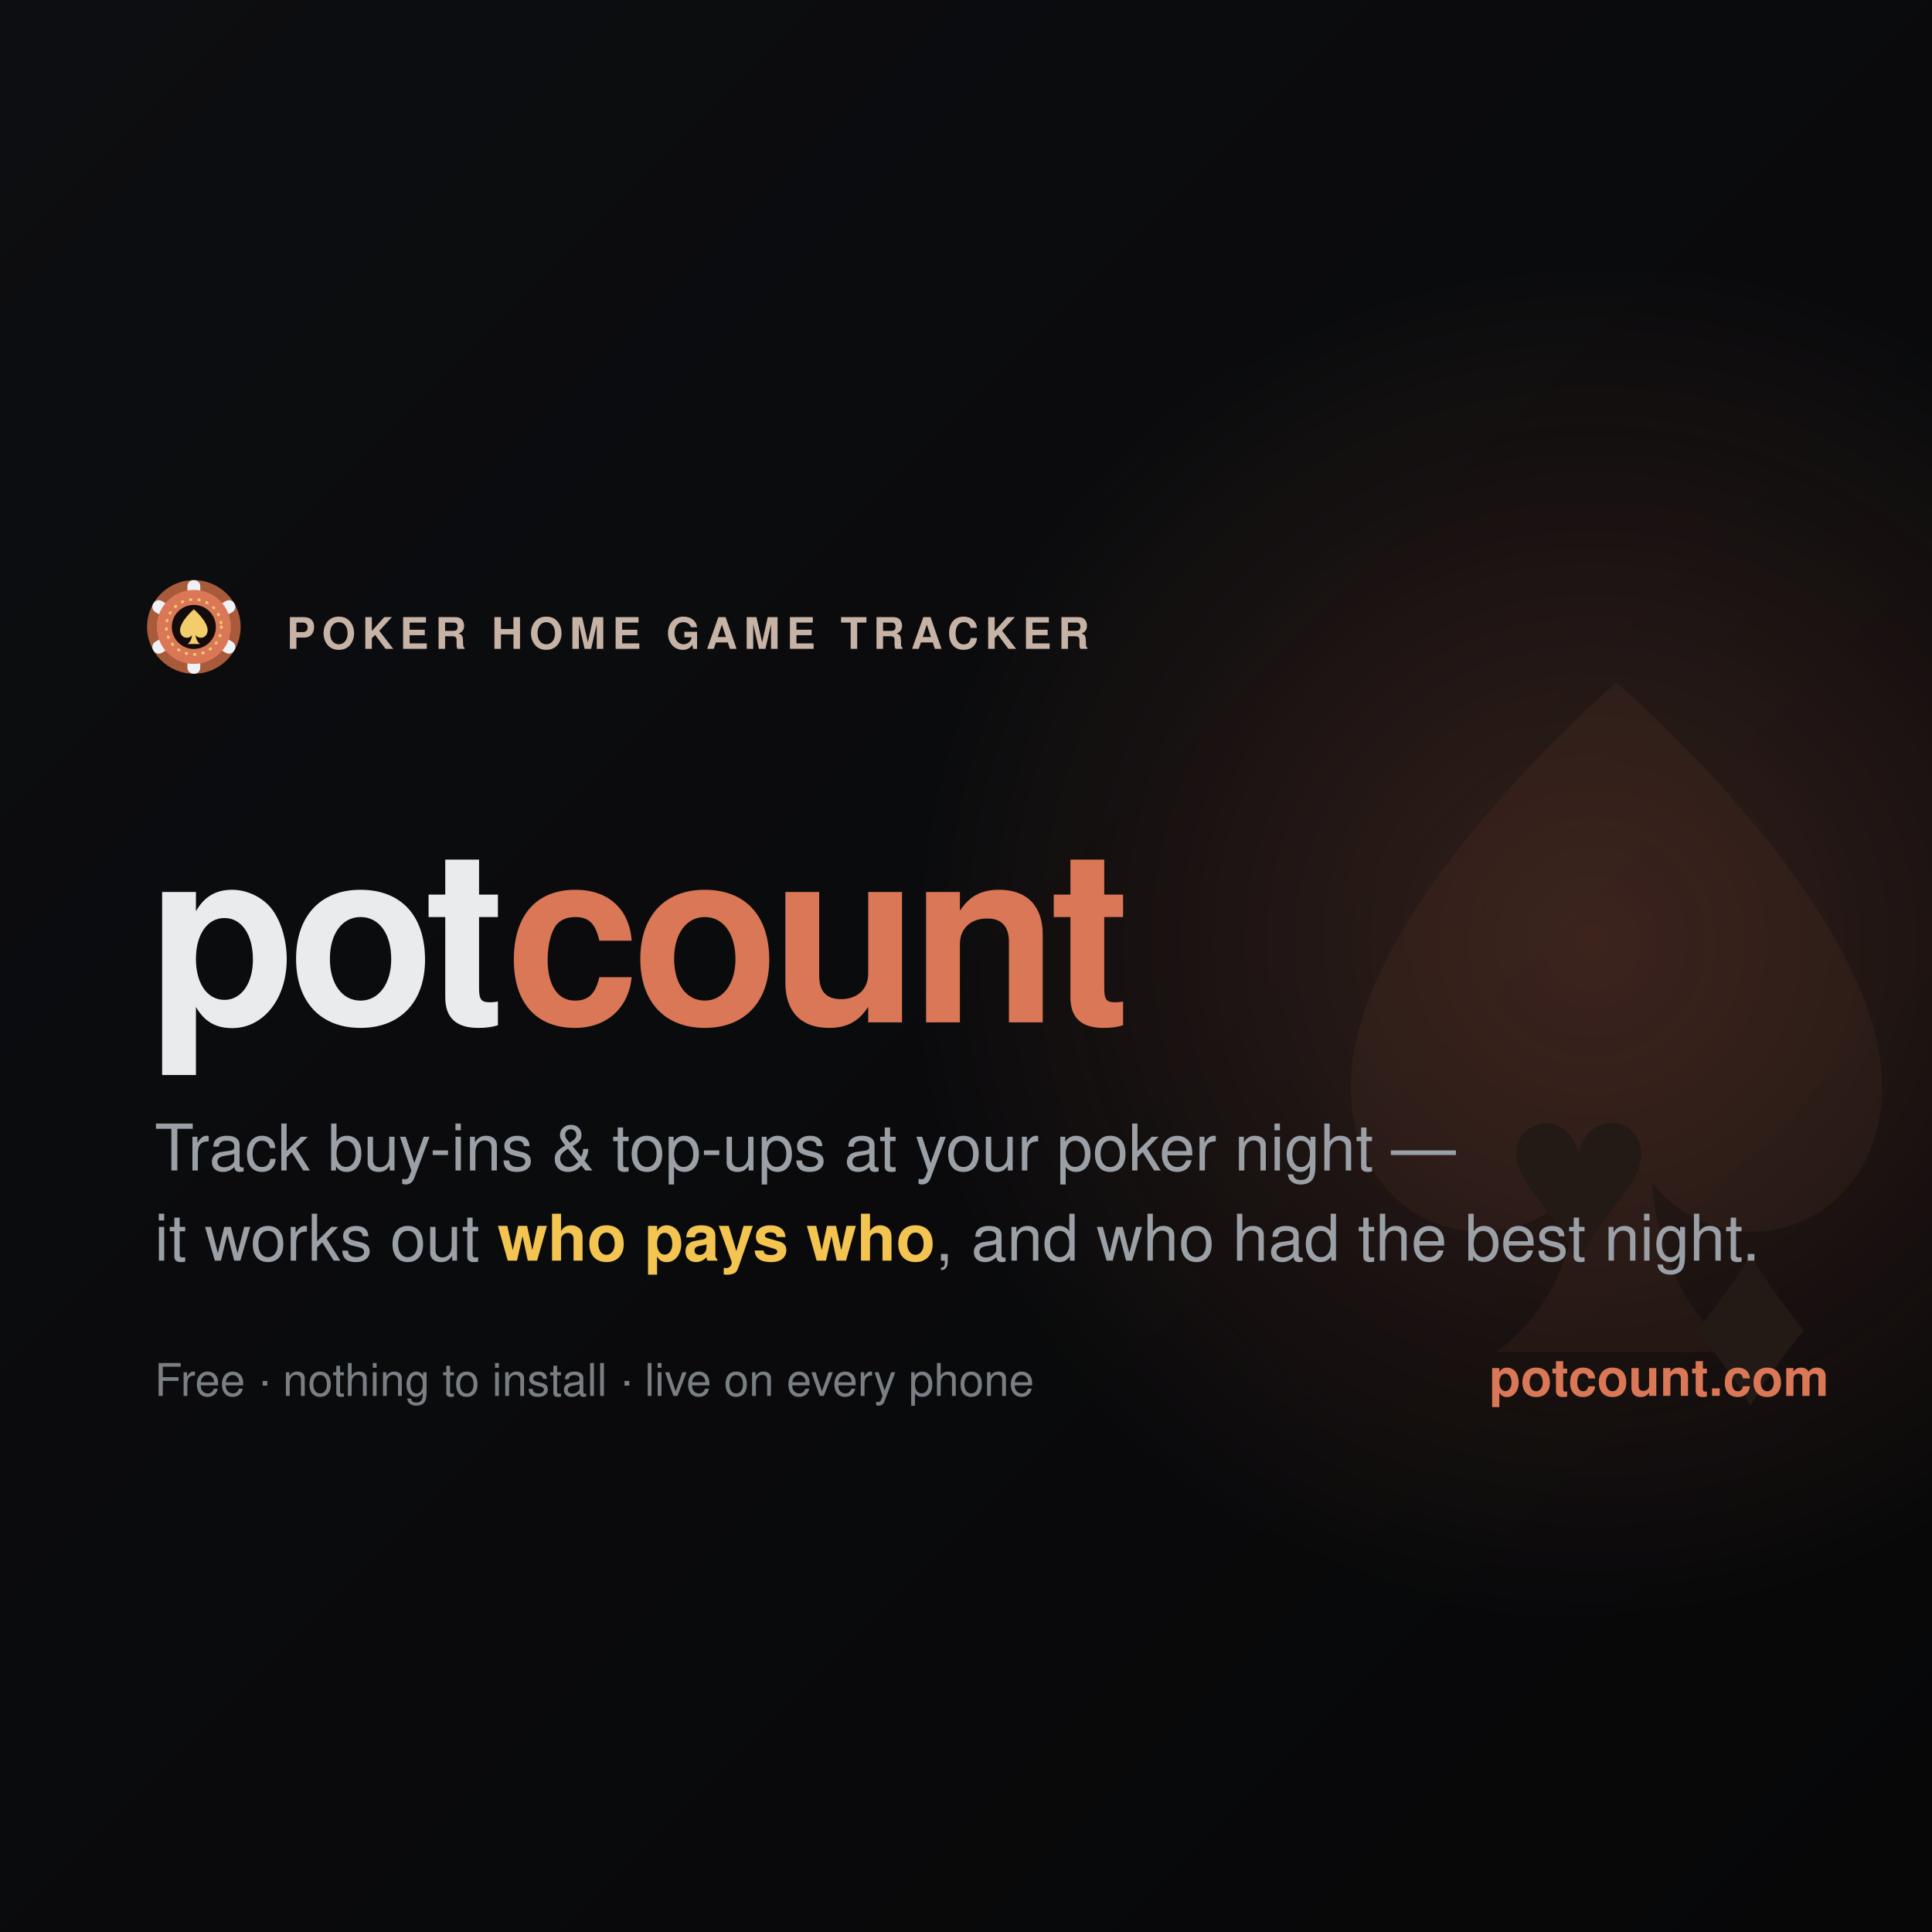
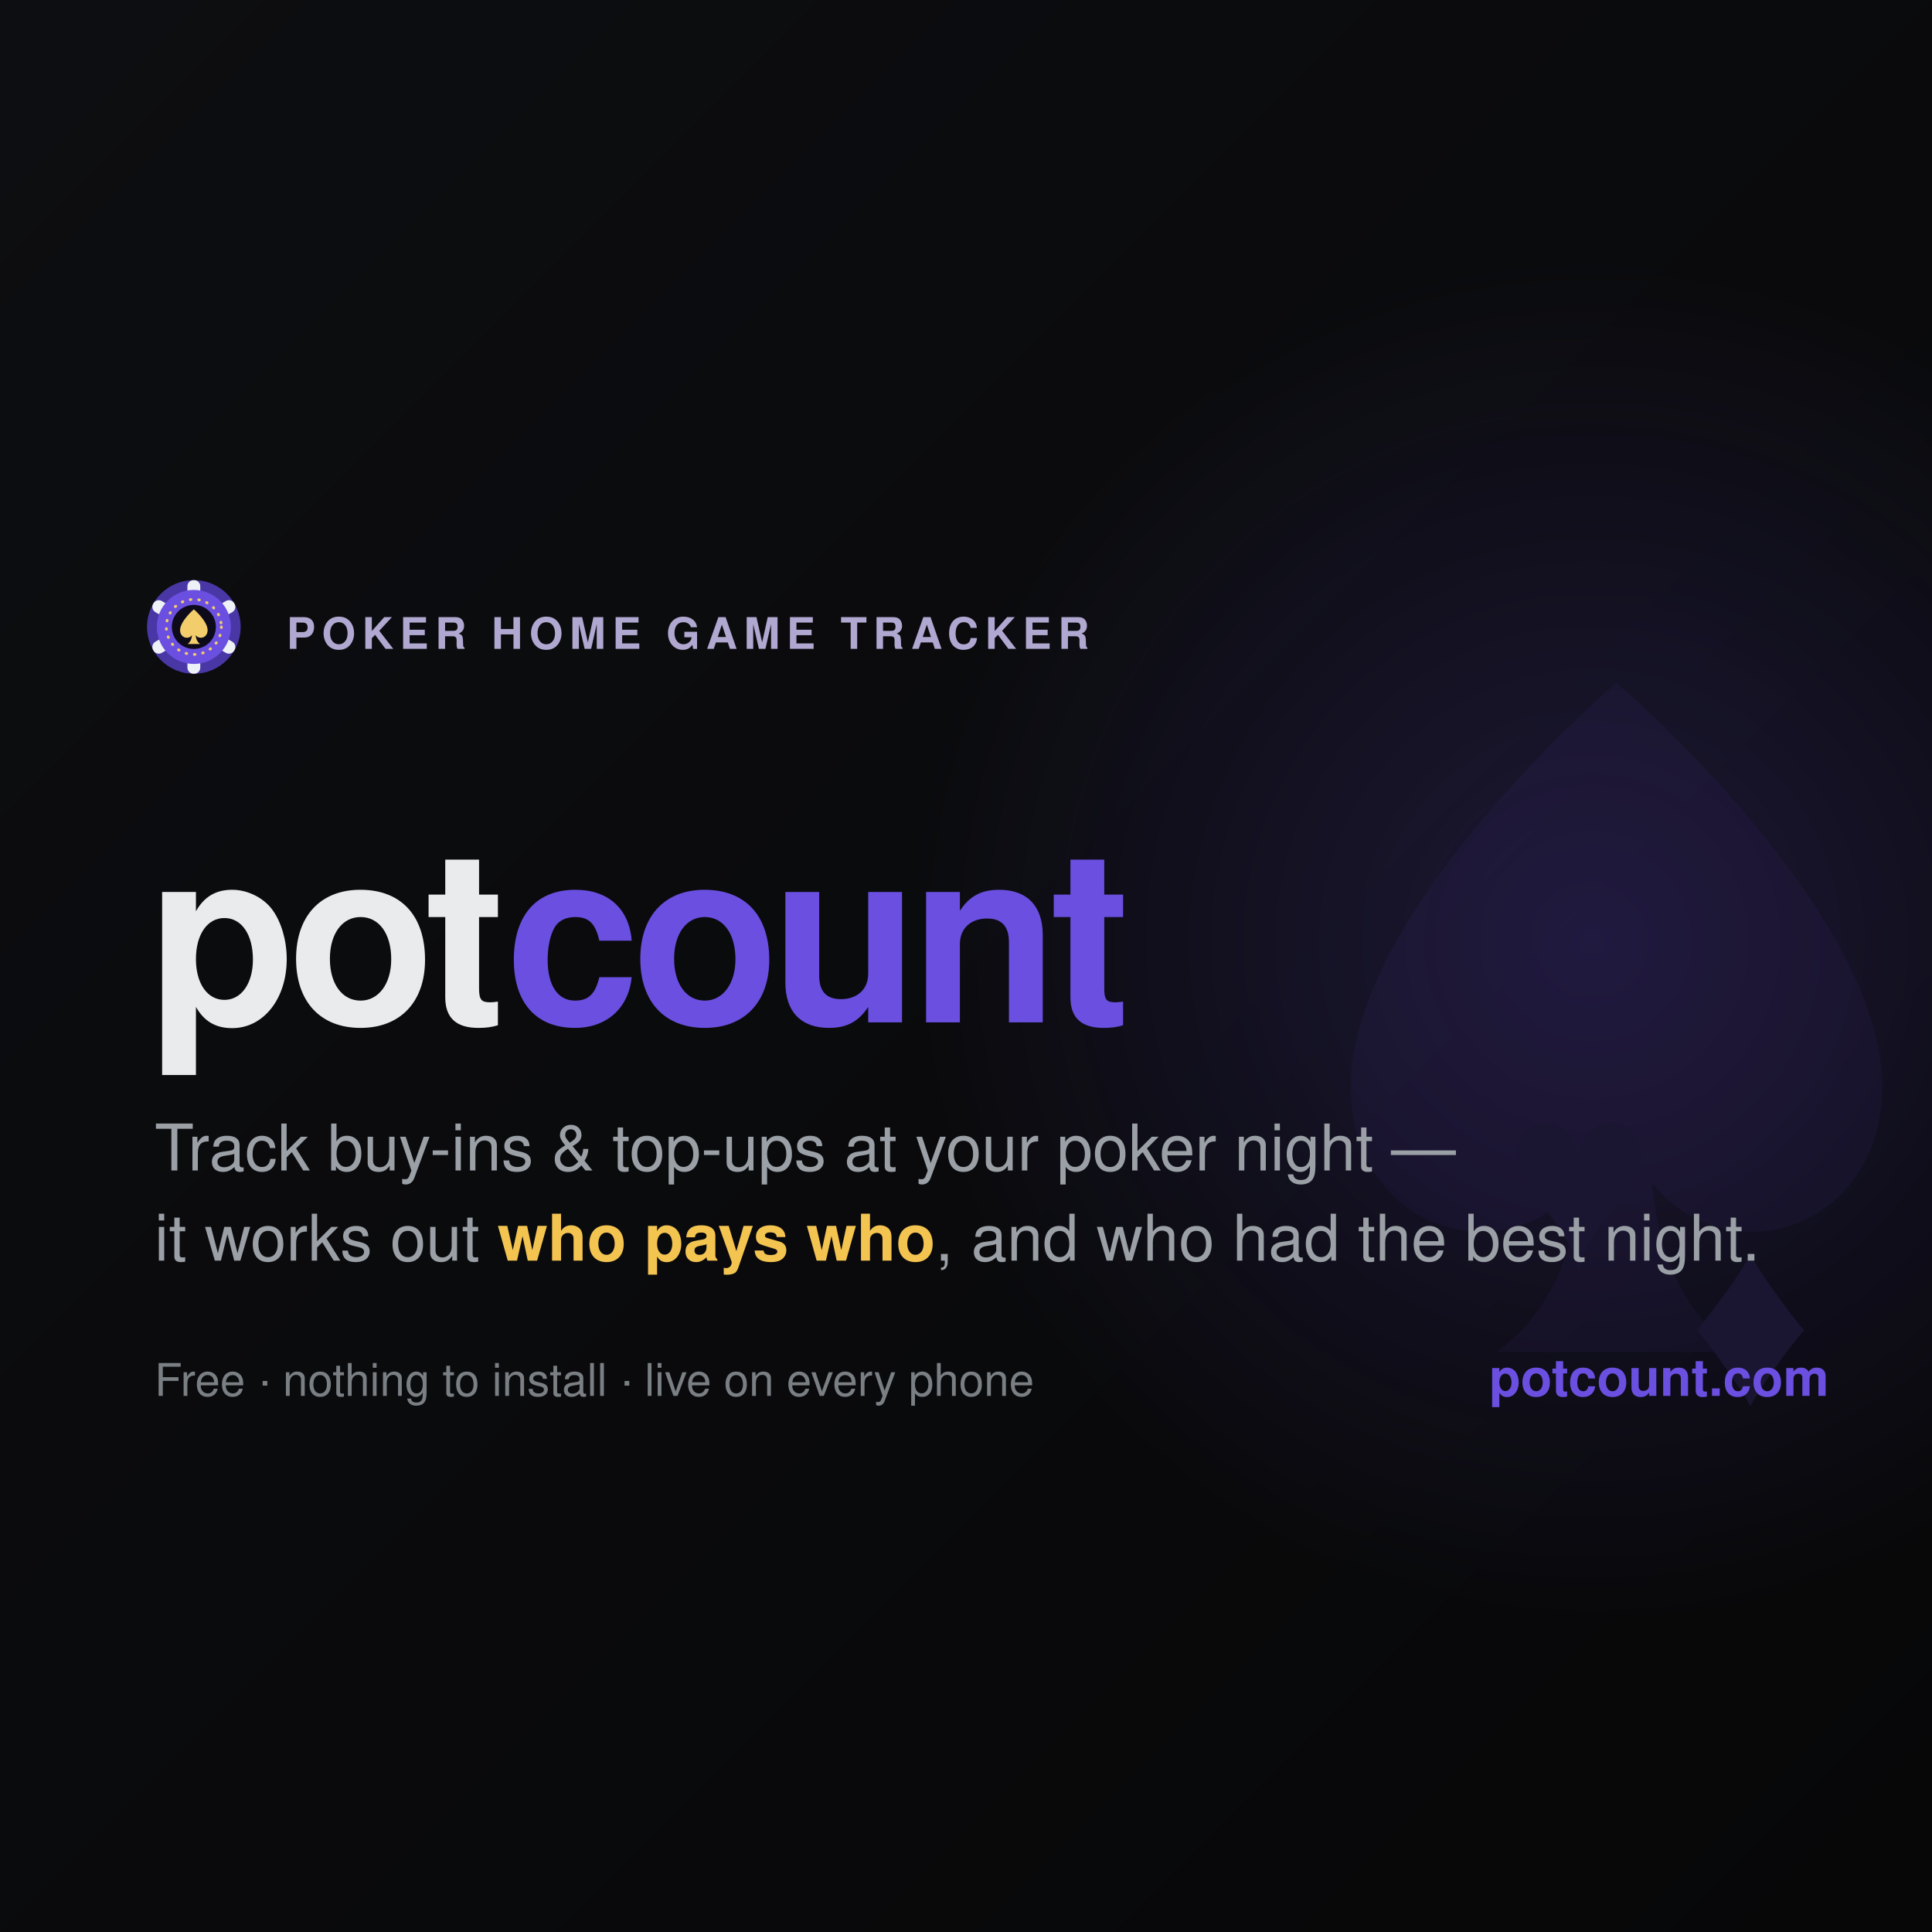
<svg xmlns="http://www.w3.org/2000/svg" width="1200" height="1200" viewBox="0 0 1200 1200" font-family="'Helvetica Neue', Helvetica, Arial, sans-serif">
  <defs>
    <linearGradient id="bg" x1="0" y1="0" x2="1" y2="1">
      <stop offset="0" stop-color="#0d0e11" />
      <stop offset="1" stop-color="#070708" />
    </linearGradient>
    <radialGradient id="glow" cx="0.5" cy="0.5" r="0.5">
-       <stop offset="0" stop-color="#da7756" stop-opacity="0.20" />
-       <stop offset="1" stop-color="#da7756" stop-opacity="0" />
+       <stop offset="0" stop-color="#6b4fe0" stop-opacity="0.20" />
+       <stop offset="1" stop-color="#6b4fe0" stop-opacity="0" />
    </radialGradient>
  </defs>
  <rect width="1200" height="1200" fill="url(#bg)" />
  <g transform="translate(0 285)">
    <circle cx="990" cy="300" r="430" fill="url(#glow)" />
-     <path transform="translate(740 95) scale(22)" fill="#da7756" fill-opacity="0.06" d="M12 2C12 2 4.5 8.4 4.5 13.4C4.5 15.9 6.2 17.5 8.2 17.5C9.4 17.5 10.4 16.9 11 16.1C10.8 18.3 10 19.9 8.6 20.9L15.4 20.9C14 19.9 13.2 18.3 13 16.1C13.6 16.9 14.6 17.5 15.8 17.5C17.8 17.5 19.5 15.9 19.5 13.4C19.5 8.4 12 2 12 2Z" />
-     <g font-size="120" font-weight="700" fill="#231915">
+     <path transform="translate(740 95) scale(22)" fill="#6b4fe0" fill-opacity="0.06" d="M12 2C12 2 4.5 8.4 4.5 13.4C4.5 15.9 6.2 17.5 8.2 17.5C9.4 17.5 10.4 16.9 11 16.1C10.8 18.3 10 19.9 8.6 20.9L15.4 20.9C14 19.9 13.2 18.3 13 16.1C13.6 16.9 14.6 17.5 15.8 17.5C17.8 17.5 19.5 15.9 19.5 13.4C19.5 8.4 12 2 12 2Z" />
+     <g font-size="120" font-weight="700" fill="#1a1530">
      <text x="945" y="500">♥</text>
      <text x="1055" y="585">♦</text>
    </g>
    <g transform="translate(90 74) scale(1.9)">
-       <circle cx="16" cy="16" r="15.3" fill="#a85a3a" />
+       <circle cx="16" cy="16" r="15.3" fill="#4a37a6" />
      <g fill="#eef2f6">
        <rect x="13.9" y="0.7" width="4.2" height="5.2" rx="2" />
        <g transform="rotate(60 16 16)">
          <rect x="13.9" y="0.7" width="4.2" height="5.2" rx="2" />
        </g>
        <g transform="rotate(120 16 16)">
          <rect x="13.9" y="0.7" width="4.2" height="5.2" rx="2" />
        </g>
        <g transform="rotate(180 16 16)">
          <rect x="13.9" y="0.7" width="4.2" height="5.2" rx="2" />
        </g>
        <g transform="rotate(240 16 16)">
          <rect x="13.9" y="0.7" width="4.2" height="5.2" rx="2" />
        </g>
        <g transform="rotate(300 16 16)">
          <rect x="13.9" y="0.7" width="4.2" height="5.2" rx="2" />
        </g>
      </g>
-       <circle cx="16" cy="16" r="12.1" fill="#da7756" />
+       <circle cx="16" cy="16" r="12.1" fill="#6b4fe0" />
      <circle cx="16" cy="16" r="9" fill="none" stroke="#f3cd6b" stroke-width="0.9" stroke-dasharray="0.2 2.55" stroke-linecap="round" />
-       <circle cx="16" cy="16" r="7.2" fill="#140c0a" />
+       <circle cx="16" cy="16" r="7.2" fill="#0d0a1a" />
      <path transform="translate(16 16) scale(0.6) translate(-12 -11.6)" fill="#f3cd6b" d="M12 2C12 2 4.5 8.4 4.5 13.4C4.5 15.9 6.2 17.5 8.2 17.5C9.4 17.5 10.4 16.9 11 16.1C10.8 18.3 10 19.9 8.6 20.9L15.4 20.9C14 19.9 13.2 18.3 13 16.1C13.6 16.9 14.6 17.5 15.8 17.5C17.8 17.5 19.5 15.9 19.5 13.4C19.5 8.4 12 2 12 2Z" />
    </g>
-     <text x="178" y="118" font-size="27" font-weight="700" letter-spacing="4" fill="#c7b3a6">POKER HOME GAME TRACKER</text>
-     <text x="92" y="350" font-size="150" font-weight="800" letter-spacing="-5" fill="#e9ebed">pot<tspan fill="#da7756">count</tspan>
+     <text x="178" y="118" font-size="27" font-weight="700" letter-spacing="4" fill="#b0a8d0">POKER HOME GAME TRACKER</text>
+     <text x="92" y="350" font-size="150" font-weight="800" letter-spacing="-5" fill="#e9ebed">pot<tspan fill="#6b4fe0">count</tspan>
    </text>
    <text x="96" y="442" font-size="40" fill="#9aa0a6">Track buy-ins &amp; top-ups at your poker night —</text>
    <text x="96" y="498" font-size="40" fill="#9aa0a6">it works out <tspan fill="#f4c451" font-weight="700">who pays who</tspan>, and who had the best night.</text>
    <text x="96" y="582" font-size="28" fill="#7a7f84">Free · nothing to install · live on every phone</text>
-     <text x="1136" y="582" font-size="32" font-weight="700" text-anchor="end" fill="#da7756">potcount.com</text>
+     <text x="1136" y="582" font-size="32" font-weight="700" text-anchor="end" fill="#6b4fe0">potcount.com</text>
  </g>
</svg>
